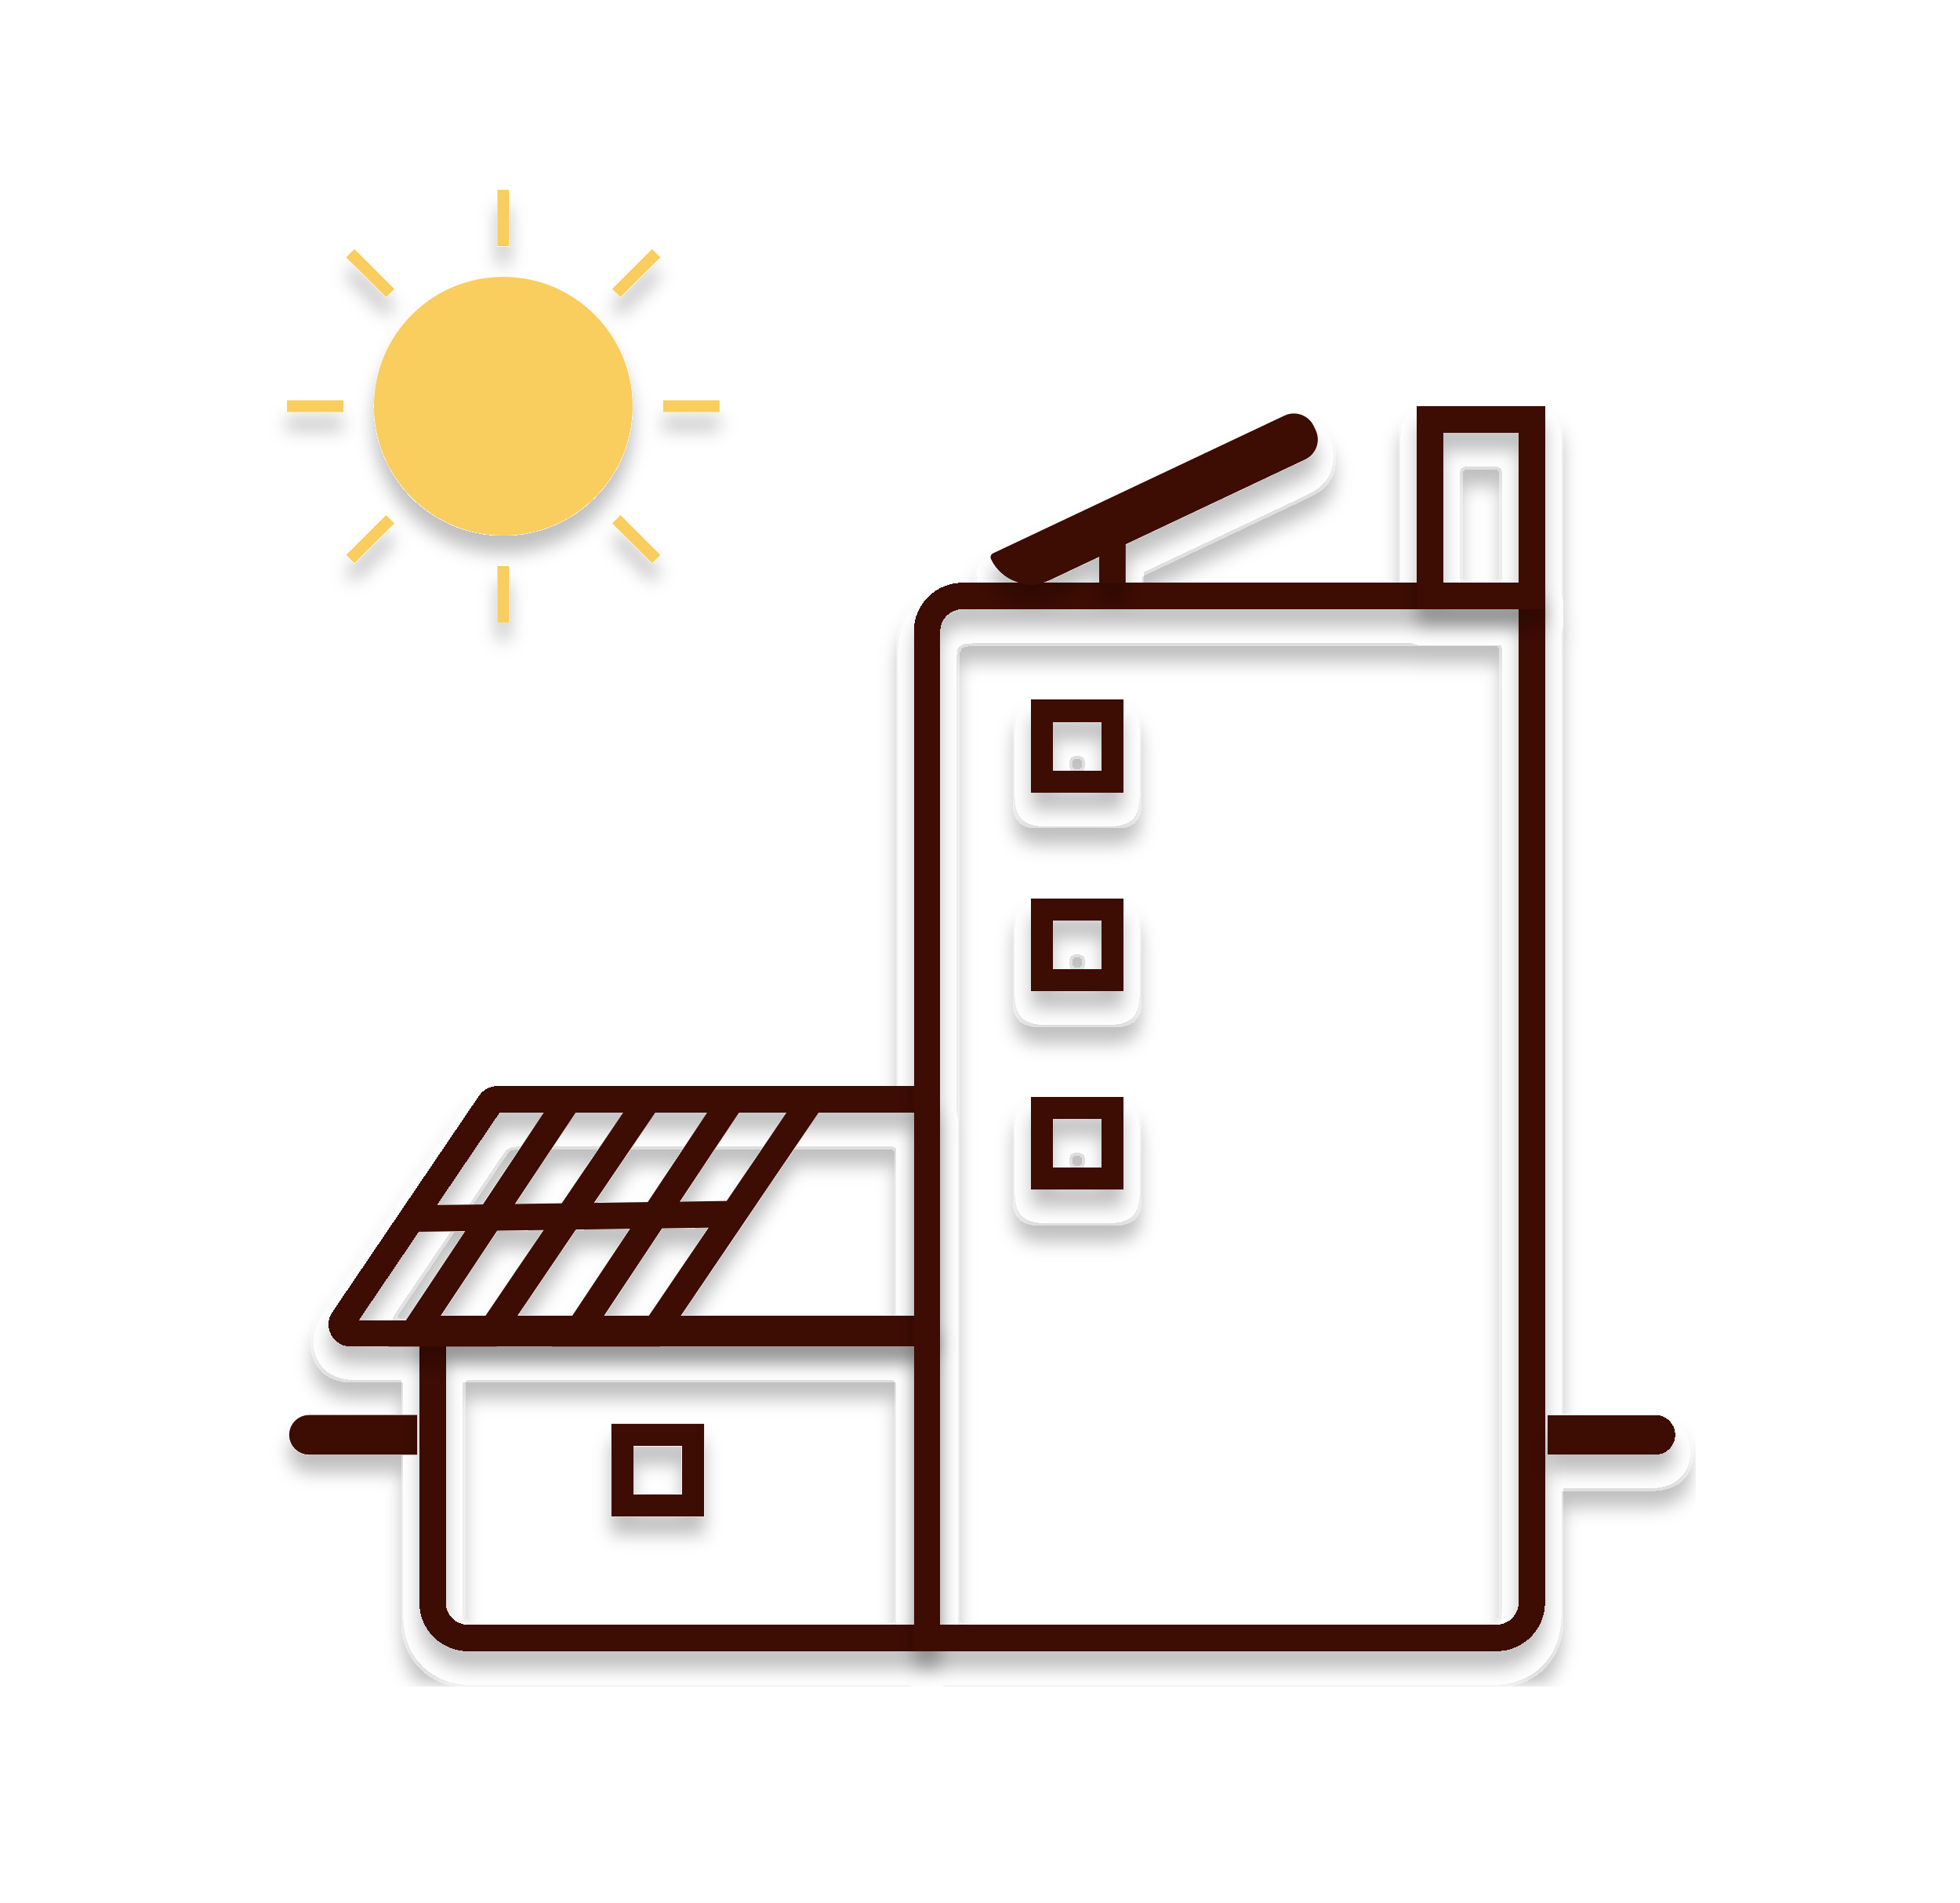
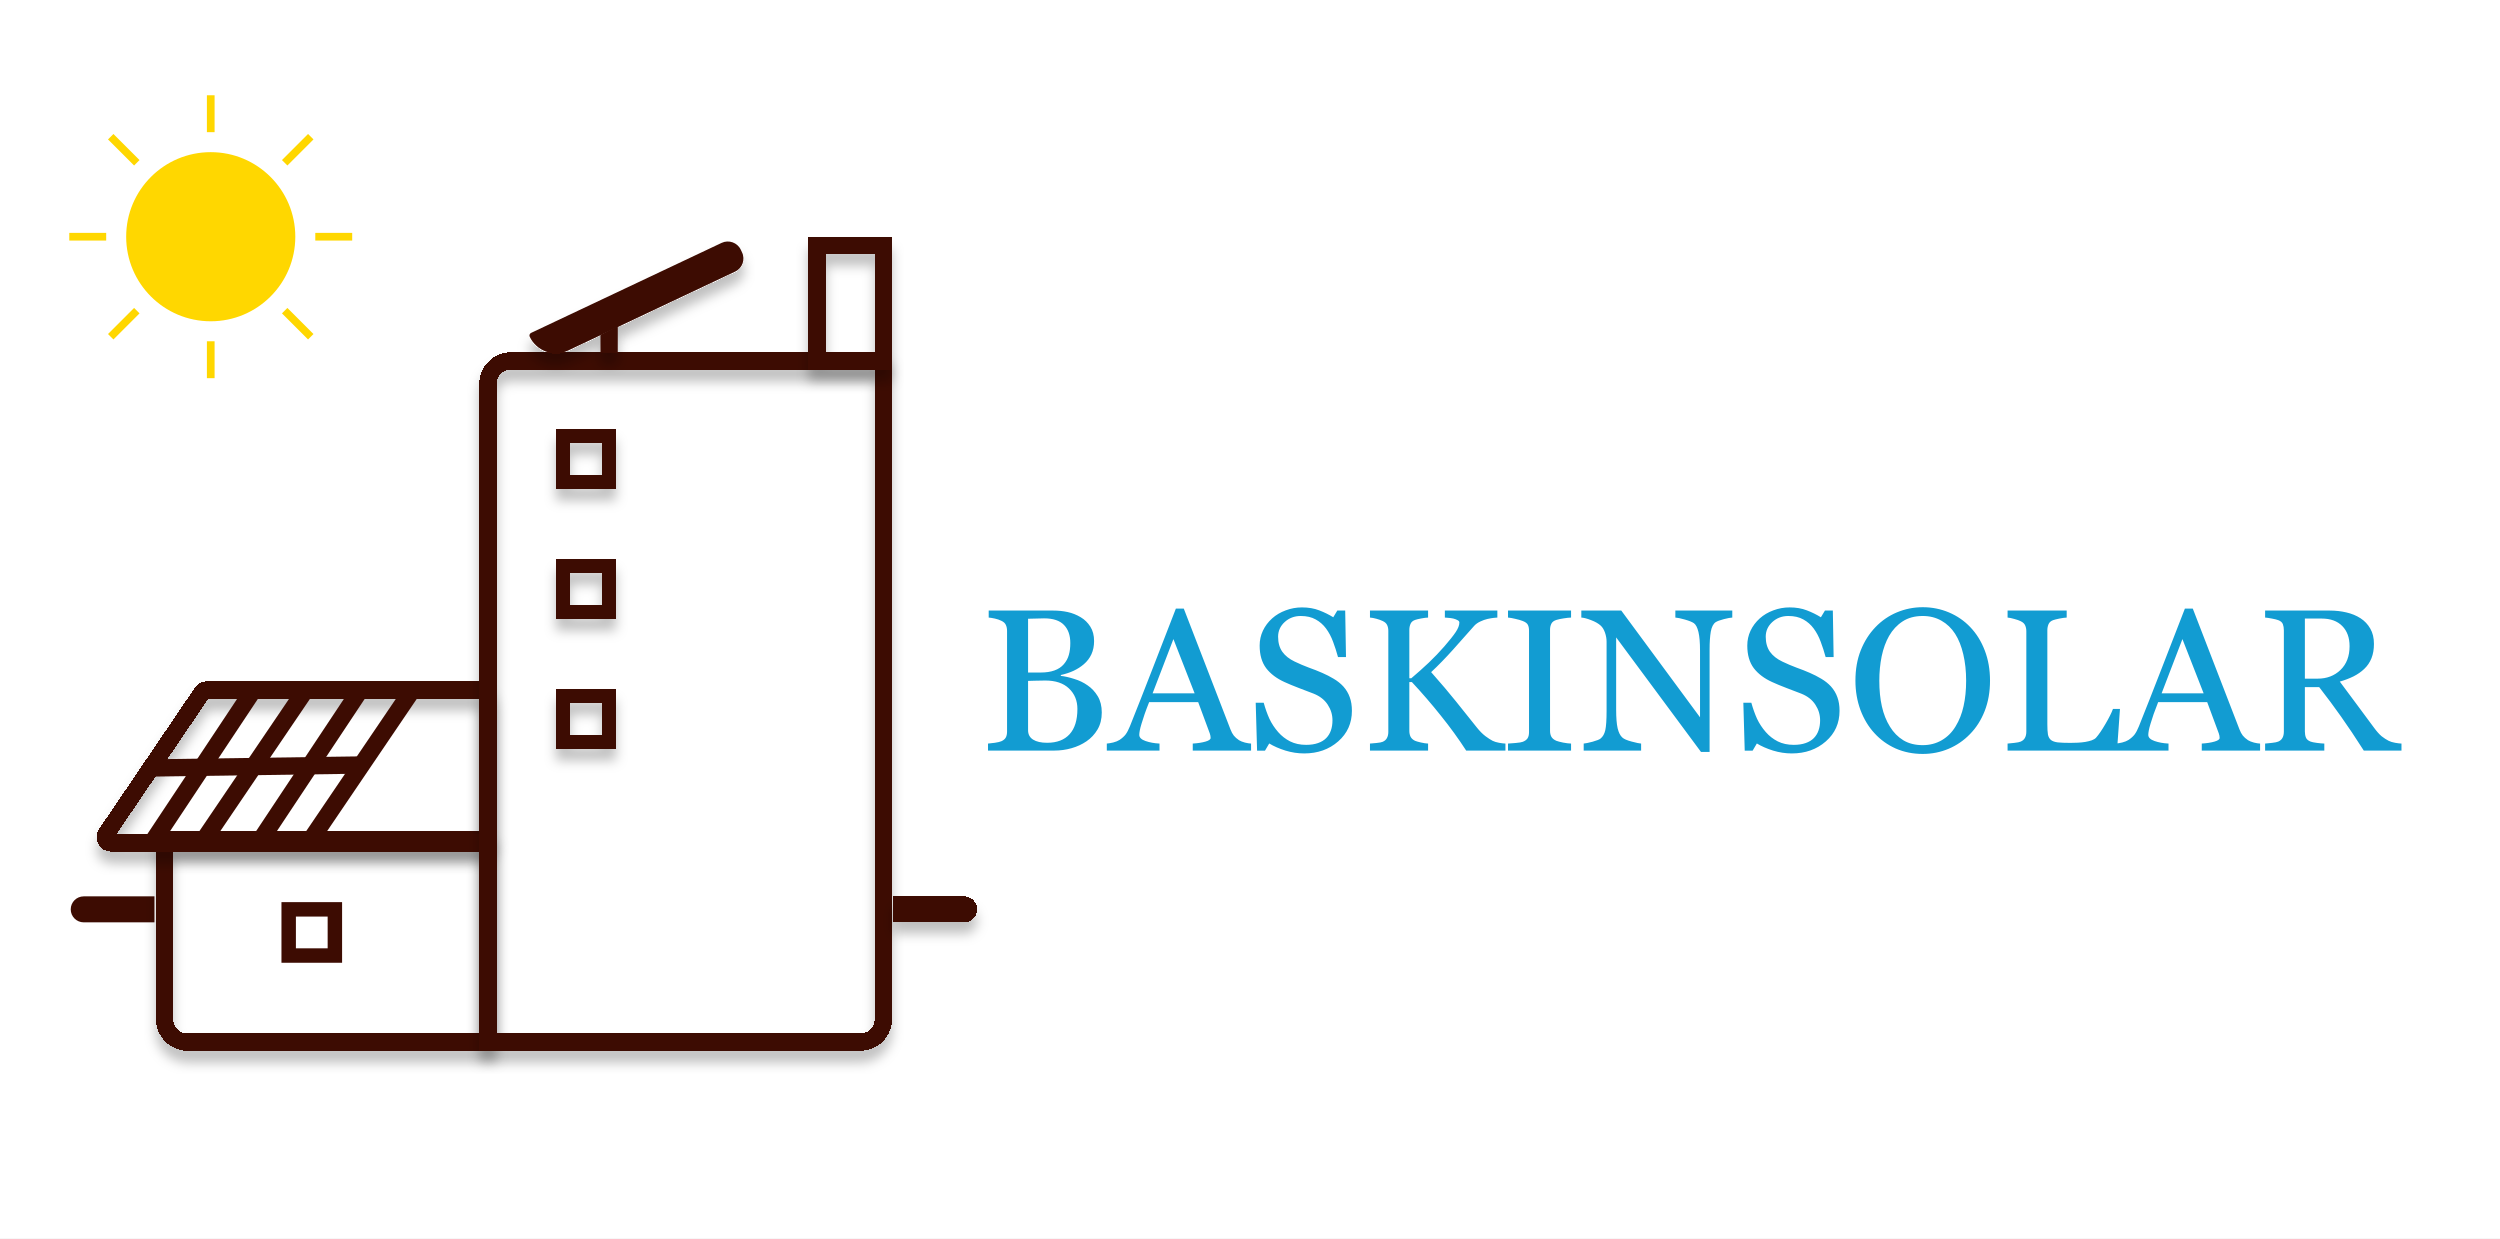
- <svg xmlns="http://www.w3.org/2000/svg" width="444" height="431" viewBox="0 0 444 431" fill="none">
-   <rect width="444" height="431" fill="#F5F5F5" />
-   <rect width="444" height="431" fill="white" />
-   <g filter="url(#filter0_d_0_1)">
-     <path d="M70 323H92V327H70C68.895 327 68 326.105 68 325C68 323.895 68.895 323 70 323Z" stroke="#3D0C02" stroke-width="5" />
-     <g filter="url(#filter1_d_0_1)">
-       <path d="M98 301H210V371H106C101.582 371 98 367.418 98 363V301Z" stroke="#3D0C02" stroke-width="6" shape-rendering="crispEdges" />
-     </g>
-     <g filter="url(#filter2_d_0_1)">
-       <path d="M112.651 249H208C209.105 249 210 249.895 210 251V300C210 301.105 209.105 302 208 302H79.431C77.826 302 76.875 300.206 77.775 298.878L110.996 249.878C111.368 249.329 111.988 249 112.651 249Z" stroke="#3D0C02" stroke-width="6" shape-rendering="crispEdges" />
-     </g>
-     <g filter="url(#filter3_d_0_1)">
-       <path d="M218 135H347V363C347 367.418 343.418 371 339 371H210V143C210 138.582 213.582 135 218 135Z" stroke="#3D0C02" stroke-width="6" shape-rendering="crispEdges" />
-     </g>
-     <g filter="url(#filter4_d_0_1)">
-       <path d="M324 95H347V135H324V95Z" stroke="#3D0C02" stroke-width="6" shape-rendering="crispEdges" />
-     </g>
-     <g filter="url(#filter5_d_0_1)">
-       <mask id="path-6-inside-1_0_1" fill="white">
-         <path d="M224.492 126.646C224.256 126.147 224.47 125.55 224.969 125.315L290.963 94.136C293.459 92.956 296.44 94.024 297.619 96.521L298.046 97.425C299.226 99.922 298.158 102.902 295.661 104.082L237.806 131.416C232.812 133.775 226.851 131.639 224.492 126.646V126.646Z" />
-       </mask>
-       <path d="M224.492 126.646C224.256 126.147 224.47 125.55 224.969 125.315L290.963 94.136C293.459 92.956 296.44 94.024 297.619 96.521L298.046 97.425C299.226 99.922 298.158 102.902 295.661 104.082L237.806 131.416C232.812 133.775 226.851 131.639 224.492 126.646V126.646Z" stroke="#3D0C02" stroke-width="11" shape-rendering="crispEdges" mask="url(#path-6-inside-1_0_1)" />
-     </g>
-     <g filter="url(#filter6_d_0_1)">
-       <mask id="path-7-inside-2_0_1" fill="white">
-         <path d="M249 126L255 123V132H249V126Z" />
-       </mask>
-       <path d="M249 126L246.317 120.633L243 122.292V126H249ZM255 123H261V113.292L252.317 117.633L255 123ZM255 132V138H261V132H255ZM249 132H243V138H249V132ZM251.683 131.367L257.683 128.367L252.317 117.633L246.317 120.633L251.683 131.367ZM249 123V132H261V123H249ZM255 126H249V138H255V126ZM255 132V126H243V132H255Z" fill="#3D0C02" mask="url(#path-7-inside-2_0_1)" />
-     </g>
-     <g filter="url(#filter7_d_0_1)">
-       <path d="M353 323H375C376.105 323 377 323.895 377 325C377 326.105 376.105 327 375 327H353V323Z" stroke="#3D0C02" stroke-width="5" shape-rendering="crispEdges" />
-     </g>
-     <path d="M141 325H157V341H141V325Z" stroke="#3D0C02" stroke-width="5" />
-     <g filter="url(#filter8_d_0_1)">
-       <path d="M236 161H252V177H236V161Z" stroke="#3D0C02" stroke-width="5" shape-rendering="crispEdges" />
-     </g>
-     <g filter="url(#filter9_d_0_1)">
-       <path d="M236 206H252V222H236V206Z" stroke="#3D0C02" stroke-width="5" shape-rendering="crispEdges" />
-     </g>
-     <g filter="url(#filter10_d_0_1)">
-       <path d="M236 251H252V267H236V251Z" stroke="#3D0C02" stroke-width="5" shape-rendering="crispEdges" />
-     </g>
-     <path d="M130.594 302L165.791 249H183.842L147.909 302H130.594Z" stroke="#3D0C02" stroke-width="6" />
-     <path d="M93.594 302L128.791 249H146.842L110.909 302H93.594Z" stroke="#3D0C02" stroke-width="6" />
-     <path d="M95 276L166 275" stroke="#3D0C02" stroke-width="6" />
-     <path d="M112.668 128.217V141H115.332V128.217H112.668Z" fill="#F9CD5E" />
-     <path d="M112.668 55.783V43H115.332V55.783H112.668Z" fill="#F9CD5E" />
-     <path d="M77.783 90.668H65V93.332H77.783V90.668Z" fill="#F9CD5E" />
-     <path d="M150.217 90.668H163V93.332H150.217V90.668Z" fill="#F9CD5E" />
-     <path d="M89.332 65.449L80.293 56.41L78.41 58.293L87.449 67.332L89.332 65.449Z" fill="#F9CD5E" />
-     <path d="M140.551 116.668L149.59 125.707L147.707 127.59L138.668 118.551L140.551 116.668Z" fill="#F9CD5E" />
-     <path d="M140.551 67.332L149.59 58.293L147.707 56.41L138.668 65.449L140.551 67.332Z" fill="#F9CD5E" />
-     <path d="M89.332 118.551L80.293 127.59L78.41 125.707L87.449 116.668L89.332 118.551Z" fill="#F9CD5E" />
-     <path d="M114 121.293C130.178 121.293 143.293 108.178 143.293 92C143.293 75.822 130.178 62.706 114 62.706C97.822 62.706 84.707 75.822 84.707 92C84.707 108.178 97.822 121.293 114 121.293Z" fill="#F9CD5E" />
+ <svg xmlns="http://www.w3.org/2000/svg" width="866" height="429" viewBox="0 0 866 429" fill="none">
+   <rect width="866" height="429" fill="white" />
+   <path d="M29 313H51V317H29C27.895 317 27 316.105 27 315C27 313.895 27.895 313 29 313Z" stroke="#3D0C02" stroke-width="5" />
+   <g filter="url(#filter0_d_19_2)">
+     <path d="M57 291H169V361H65C60.582 361 57 357.418 57 353V291Z" stroke="#3D0C02" stroke-width="6" shape-rendering="crispEdges" />
  </g>
+   <g filter="url(#filter1_d_19_2)">
+     <path d="M71.651 239H167C168.105 239 169 239.895 169 241V290C169 291.105 168.105 292 167 292H38.431C36.826 292 35.875 290.206 36.775 288.878L69.996 239.878C70.368 239.329 70.988 239 71.651 239Z" stroke="#3D0C02" stroke-width="6" shape-rendering="crispEdges" />
+   </g>
+   <g filter="url(#filter2_d_19_2)">
+     <path d="M177 125H306V353C306 357.418 302.418 361 298 361H169V133C169 128.582 172.582 125 177 125Z" stroke="#3D0C02" stroke-width="6" shape-rendering="crispEdges" />
+   </g>
+   <g filter="url(#filter3_d_19_2)">
+     <path d="M283 85H306V125H283V85Z" stroke="#3D0C02" stroke-width="6" shape-rendering="crispEdges" />
+   </g>
+   <g filter="url(#filter4_d_19_2)">
+     <mask id="path-6-inside-1_19_2" fill="white">
+       <path d="M183.492 116.646C183.256 116.147 183.47 115.55 183.969 115.315L249.963 84.136C252.459 82.956 255.44 84.024 256.619 86.521L257.046 87.425C258.226 89.922 257.158 92.902 254.661 94.082L196.806 121.416C191.812 123.775 185.851 121.639 183.492 116.646V116.646Z" />
+     </mask>
+     <path d="M183.492 116.646C183.256 116.147 183.47 115.55 183.969 115.315L249.963 84.136C252.459 82.956 255.44 84.024 256.619 86.521L257.046 87.425C258.226 89.922 257.158 92.902 254.661 94.082L196.806 121.416C191.812 123.775 185.851 121.639 183.492 116.646V116.646Z" stroke="#3D0C02" stroke-width="11" shape-rendering="crispEdges" mask="url(#path-6-inside-1_19_2)" />
+   </g>
+   <g filter="url(#filter5_d_19_2)">
+     <mask id="path-7-inside-2_19_2" fill="white">
+       <path d="M208 116L214 113V122H208V116Z" />
+     </mask>
+     <path d="M208 116L205.317 110.633L202 112.292V116H208ZM214 113H220V103.292L211.317 107.633L214 113ZM214 122V128H220V122H214ZM208 122H202V128H208V122ZM210.683 121.367L216.683 118.367L211.317 107.633L205.317 110.633L210.683 121.367ZM208 113V122H220V113H208ZM214 116H208V128H214V116ZM214 122V116H202V122H214Z" fill="#3D0C02" mask="url(#path-7-inside-2_19_2)" />
+   </g>
+   <g filter="url(#filter6_d_19_2)">
+     <path d="M312 313H334C335.105 313 336 313.895 336 315C336 316.105 335.105 317 334 317H312V313Z" stroke="#3D0C02" stroke-width="5" shape-rendering="crispEdges" />
+   </g>
+   <path d="M100 315H116V331H100V315Z" stroke="#3D0C02" stroke-width="5" />
+   <g filter="url(#filter7_d_19_2)">
+     <path d="M195 151H211V167H195V151Z" stroke="#3D0C02" stroke-width="5" shape-rendering="crispEdges" />
+   </g>
+   <g filter="url(#filter8_d_19_2)">
+     <path d="M195 196H211V212H195V196Z" stroke="#3D0C02" stroke-width="5" shape-rendering="crispEdges" />
+   </g>
+   <g filter="url(#filter9_d_19_2)">
+     <path d="M195 241H211V257H195V241Z" stroke="#3D0C02" stroke-width="5" shape-rendering="crispEdges" />
+   </g>
+   <path d="M89.594 292L124.791 239H142.842L106.909 292H89.594Z" stroke="#3D0C02" stroke-width="6" />
+   <path d="M52.594 292L87.79 239H105.842L69.909 292H52.594Z" stroke="#3D0C02" stroke-width="6" />
+   <path d="M54 266L125 265" stroke="#3D0C02" stroke-width="6" />
+   <path d="M71.668 118.217V131H74.332V118.217H71.668Z" fill="#FFD700" />
+   <path d="M71.668 45.783V33H74.332V45.783H71.668Z" fill="#FFD700" />
+   <path d="M36.783 80.668H24V83.332H36.783V80.668Z" fill="#FFD700" />
+   <path d="M109.217 80.668H122V83.332H109.217V80.668Z" fill="#FFD700" />
+   <path d="M48.332 55.449L39.293 46.41L37.41 48.293L46.449 57.332L48.332 55.449Z" fill="#FFD700" />
+   <path d="M99.551 106.668L108.59 115.707L106.707 117.59L97.668 108.551L99.551 106.668Z" fill="#FFD700" />
+   <path d="M99.551 57.332L108.59 48.293L106.707 46.41L97.668 55.449L99.551 57.332Z" fill="#FFD700" />
+   <path d="M48.332 108.551L39.293 117.59L37.41 115.707L46.449 106.668L48.332 108.551Z" fill="#FFD700" />
+   <path d="M73 111.293C89.178 111.293 102.293 98.178 102.293 82C102.293 65.822 89.178 52.706 73 52.706C56.822 52.706 43.706 65.822 43.706 82C43.706 98.178 56.822 111.293 73 111.293Z" fill="#FFD700" />
+   <path d="M376.734 237.407C378.147 238.364 379.321 239.618 380.255 241.167C381.189 242.716 381.656 244.596 381.656 246.807C381.656 249.062 381.166 251.022 380.187 252.686C379.207 254.349 377.931 255.716 376.358 256.787C374.832 257.835 373.1 258.633 371.163 259.18C369.249 259.727 367.267 260 365.216 260H342.247V257.573C342.794 257.528 343.591 257.437 344.64 257.3C345.688 257.14 346.44 256.958 346.896 256.753C347.602 256.434 348.103 256.012 348.399 255.488C348.696 254.941 348.844 254.246 348.844 253.403V218.54C348.844 217.765 348.707 217.082 348.434 216.489C348.183 215.897 347.67 215.418 346.896 215.054C346.212 214.712 345.449 214.45 344.605 214.268C343.762 214.085 343.056 213.971 342.486 213.926V211.499H364.874C366.606 211.499 368.258 211.67 369.83 212.012C371.425 212.354 372.94 212.957 374.376 213.823C375.72 214.621 376.826 215.703 377.691 217.07C378.557 218.438 378.99 220.101 378.99 222.061C378.99 223.77 378.683 225.296 378.067 226.641C377.452 227.962 376.586 229.102 375.47 230.059C374.422 230.97 373.214 231.745 371.847 232.383C370.502 232.998 369.044 233.477 367.472 233.818V234.126C368.862 234.285 370.411 234.639 372.12 235.186C373.852 235.71 375.39 236.45 376.734 237.407ZM368.497 230.093C369.34 229.113 369.921 228.042 370.24 226.88C370.582 225.718 370.753 224.339 370.753 222.744C370.753 220.078 370.024 217.993 368.565 216.489C367.107 214.963 364.806 214.199 361.661 214.199C360.932 214.199 360.009 214.222 358.893 214.268C357.799 214.29 356.876 214.313 356.124 214.336V232.964H360.465C362.333 232.964 363.928 232.725 365.25 232.246C366.594 231.768 367.677 231.05 368.497 230.093ZM373.214 245.576C373.214 242.705 372.245 240.347 370.309 238.501C368.395 236.655 365.649 235.732 362.071 235.732C360.613 235.732 359.382 235.755 358.38 235.801C357.377 235.824 356.625 235.846 356.124 235.869V252.959C356.124 254.395 356.705 255.477 357.867 256.206C359.029 256.935 360.647 257.3 362.721 257.3C366.116 257.3 368.714 256.309 370.514 254.326C372.314 252.344 373.214 249.427 373.214 245.576ZM433.37 260H413.17V257.573C414.947 257.459 416.417 257.231 417.579 256.89C418.764 256.548 419.356 256.126 419.356 255.625C419.356 255.42 419.334 255.169 419.288 254.873C419.243 254.577 419.174 254.315 419.083 254.087L415.05 243.218H398.062C397.424 244.813 396.9 246.203 396.49 247.388C396.103 248.573 395.75 249.666 395.431 250.669C395.134 251.649 394.929 252.446 394.815 253.062C394.701 253.677 394.645 254.178 394.645 254.565C394.645 255.477 395.362 256.183 396.798 256.685C398.233 257.186 399.851 257.482 401.651 257.573V260H383.399V257.573C383.992 257.528 384.732 257.402 385.621 257.197C386.51 256.969 387.239 256.673 387.809 256.309C388.72 255.693 389.426 255.055 389.928 254.395C390.429 253.711 390.919 252.777 391.397 251.592C393.836 245.508 396.524 238.672 399.464 231.084C402.403 223.496 405.024 216.74 407.325 210.815H410.06L426.227 252.651C426.568 253.54 426.956 254.258 427.389 254.805C427.822 255.352 428.425 255.887 429.2 256.411C429.724 256.73 430.408 257.004 431.251 257.231C432.094 257.437 432.8 257.55 433.37 257.573V260ZM413.819 240.176L406.471 221.377L399.259 240.176H413.819ZM465.294 237.749C466.319 238.888 467.071 240.142 467.55 241.509C468.051 242.853 468.302 244.425 468.302 246.226C468.302 250.509 466.718 254.041 463.551 256.821C460.383 259.601 456.453 260.991 451.759 260.991C449.594 260.991 447.429 260.661 445.265 260C443.1 259.316 441.231 258.496 439.659 257.539L438.189 260.034H435.455L434.977 243.423H437.745C438.315 245.474 438.976 247.331 439.728 248.994C440.502 250.635 441.516 252.173 442.77 253.608C443.954 254.953 445.333 256.024 446.905 256.821C448.5 257.619 450.346 258.018 452.442 258.018C454.015 258.018 455.382 257.812 456.544 257.402C457.729 256.992 458.686 256.411 459.415 255.659C460.144 254.907 460.68 254.03 461.021 253.027C461.386 252.002 461.568 250.828 461.568 249.507C461.568 247.57 461.021 245.77 459.928 244.106C458.834 242.42 457.205 241.144 455.04 240.278C453.559 239.686 451.861 239.036 449.947 238.33C448.033 237.601 446.381 236.917 444.991 236.279C442.257 235.049 440.126 233.442 438.6 231.46C437.096 229.455 436.344 226.846 436.344 223.633C436.344 221.787 436.72 220.067 437.472 218.472C438.224 216.877 439.295 215.452 440.685 214.199C442.006 213.014 443.567 212.091 445.367 211.431C447.167 210.747 449.047 210.405 451.007 210.405C453.24 210.405 455.234 210.747 456.988 211.431C458.766 212.114 460.383 212.912 461.842 213.823L463.243 211.499H465.978L466.251 227.598H463.482C462.981 225.752 462.411 223.986 461.773 222.3C461.158 220.614 460.349 219.087 459.347 217.72C458.367 216.398 457.171 215.35 455.758 214.575C454.345 213.778 452.613 213.379 450.562 213.379C448.398 213.379 446.552 214.074 445.025 215.464C443.499 216.854 442.735 218.551 442.735 220.557C442.735 222.653 443.225 224.396 444.205 225.786C445.185 227.153 446.609 228.281 448.478 229.17C450.141 229.967 451.77 230.662 453.365 231.255C454.983 231.825 456.544 232.44 458.048 233.101C459.415 233.693 460.725 234.365 461.979 235.117C463.255 235.869 464.36 236.746 465.294 237.749ZM521.485 260H507.882C505.261 255.944 502.345 251.922 499.132 247.935C495.942 243.924 492.592 240.039 489.083 236.279H488.194V253.164C488.194 253.916 488.331 254.588 488.604 255.181C488.901 255.773 489.425 256.252 490.177 256.616C490.541 256.776 491.214 256.969 492.193 257.197C493.196 257.425 494.028 257.55 494.688 257.573V260H474.557V257.573C475.081 257.528 475.844 257.459 476.847 257.368C477.849 257.277 478.556 257.14 478.966 256.958C479.649 256.662 480.139 256.229 480.436 255.659C480.755 255.067 480.914 254.36 480.914 253.54V218.54C480.914 217.765 480.777 217.093 480.504 216.523C480.253 215.954 479.741 215.487 478.966 215.122C478.351 214.826 477.621 214.564 476.778 214.336C475.935 214.108 475.195 213.971 474.557 213.926V211.499H494.688V213.926C494.05 213.949 493.253 214.051 492.296 214.233C491.339 214.416 490.632 214.587 490.177 214.746C489.402 215.02 488.878 215.475 488.604 216.113C488.331 216.751 488.194 217.446 488.194 218.198V234.946H488.878C490.929 233.215 492.945 231.414 494.928 229.546C496.91 227.655 498.71 225.775 500.328 223.906C502.128 221.833 503.438 220.181 504.259 218.95C505.102 217.697 505.523 216.592 505.523 215.635C505.523 215.293 505.307 215.02 504.874 214.814C504.464 214.587 503.985 214.404 503.438 214.268C502.8 214.131 502.231 214.051 501.729 214.028C501.228 213.983 500.818 213.949 500.499 213.926V211.499H518.683V213.926C518.614 213.926 518.466 213.937 518.238 213.96C518.01 213.983 517.748 214.006 517.452 214.028C517.133 214.051 516.814 214.097 516.495 214.165C516.176 214.233 515.766 214.313 515.265 214.404C514.467 214.587 513.635 214.883 512.77 215.293C511.926 215.68 511.231 216.17 510.685 216.763C508.338 219.429 505.888 222.186 503.336 225.034C500.784 227.882 498.255 230.48 495.748 232.827C499.212 236.746 502.071 240.119 504.327 242.944C506.606 245.77 509.021 248.789 511.573 252.002C512.553 253.232 513.533 254.224 514.513 254.976C515.493 255.705 516.336 256.252 517.042 256.616C517.634 256.912 518.375 257.14 519.264 257.3C520.152 257.459 520.893 257.55 521.485 257.573V260ZM544.215 260H522.374V257.573C522.989 257.528 523.878 257.459 525.04 257.368C526.202 257.277 527.022 257.14 527.501 256.958C528.253 256.662 528.8 256.263 529.142 255.762C529.483 255.238 529.654 254.52 529.654 253.608V218.472C529.654 217.674 529.529 217.013 529.278 216.489C529.028 215.942 528.435 215.487 527.501 215.122C526.817 214.849 525.951 214.598 524.903 214.37C523.878 214.119 523.035 213.971 522.374 213.926V211.499H544.215V213.926C543.508 213.949 542.665 214.04 541.686 214.199C540.706 214.336 539.851 214.518 539.122 214.746C538.256 215.02 537.675 215.464 537.379 216.079C537.083 216.694 536.935 217.378 536.935 218.13V253.232C536.935 253.984 537.094 254.657 537.413 255.249C537.755 255.819 538.325 256.274 539.122 256.616C539.601 256.799 540.375 257.004 541.446 257.231C542.54 257.437 543.463 257.55 544.215 257.573V260ZM600.064 213.926C599.426 213.949 598.447 214.131 597.125 214.473C595.803 214.814 594.858 215.168 594.288 215.532C593.468 216.102 592.91 217.196 592.613 218.813C592.34 220.431 592.203 222.482 592.203 224.966V260.479H589.229L559.835 220.796V245.815C559.835 248.618 560.006 250.771 560.348 252.275C560.712 253.779 561.259 254.85 561.988 255.488C562.512 255.99 563.595 256.457 565.235 256.89C566.876 257.323 567.958 257.55 568.482 257.573V260H548.59V257.573C549.205 257.528 550.242 257.311 551.7 256.924C553.159 256.514 554.07 256.149 554.435 255.83C555.232 255.192 555.779 254.224 556.075 252.925C556.371 251.603 556.52 249.359 556.52 246.191V222.3C556.52 221.252 556.337 220.203 555.973 219.155C555.608 218.107 555.118 217.298 554.503 216.729C553.683 215.977 552.566 215.339 551.153 214.814C549.763 214.268 548.635 213.971 547.77 213.926V211.499H561.612L588.888 248.481V225.41C588.888 222.585 588.705 220.42 588.341 218.916C587.976 217.389 587.452 216.375 586.769 215.874C586.131 215.441 585.082 215.02 583.624 214.609C582.188 214.199 581.095 213.971 580.343 213.926V211.499H600.064V213.926ZM634.21 237.749C635.235 238.888 635.987 240.142 636.466 241.509C636.967 242.853 637.218 244.425 637.218 246.226C637.218 250.509 635.634 254.041 632.467 256.821C629.299 259.601 625.369 260.991 620.675 260.991C618.51 260.991 616.345 260.661 614.181 260C612.016 259.316 610.147 258.496 608.575 257.539L607.105 260.034H604.371L603.893 243.423H606.661C607.231 245.474 607.892 247.331 608.644 248.994C609.418 250.635 610.432 252.173 611.686 253.608C612.87 254.953 614.249 256.024 615.821 256.821C617.416 257.619 619.262 258.018 621.358 258.018C622.931 258.018 624.298 257.812 625.46 257.402C626.645 256.992 627.602 256.411 628.331 255.659C629.06 254.907 629.596 254.03 629.938 253.027C630.302 252.002 630.484 250.828 630.484 249.507C630.484 247.57 629.938 245.77 628.844 244.106C627.75 242.42 626.121 241.144 623.956 240.278C622.475 239.686 620.777 239.036 618.863 238.33C616.949 237.601 615.297 236.917 613.907 236.279C611.173 235.049 609.042 233.442 607.516 231.46C606.012 229.455 605.26 226.846 605.26 223.633C605.26 221.787 605.636 220.067 606.388 218.472C607.14 216.877 608.211 215.452 609.601 214.199C610.922 213.014 612.483 212.091 614.283 211.431C616.083 210.747 617.963 210.405 619.923 210.405C622.156 210.405 624.15 210.747 625.904 211.431C627.682 212.114 629.299 212.912 630.758 213.823L632.159 211.499H634.894L635.167 227.598H632.398C631.897 225.752 631.327 223.986 630.689 222.3C630.074 220.614 629.265 219.087 628.263 217.72C627.283 216.398 626.087 215.35 624.674 214.575C623.261 213.778 621.529 213.379 619.479 213.379C617.314 213.379 615.468 214.074 613.941 215.464C612.415 216.854 611.651 218.551 611.651 220.557C611.651 222.653 612.141 224.396 613.121 225.786C614.101 227.153 615.525 228.281 617.394 229.17C619.057 229.967 620.686 230.662 622.281 231.255C623.899 231.825 625.46 232.44 626.964 233.101C628.331 233.693 629.641 234.365 630.895 235.117C632.171 235.869 633.276 236.746 634.21 237.749ZM682.506 217.241C684.648 219.474 686.323 222.174 687.53 225.342C688.738 228.486 689.342 231.973 689.342 235.801C689.342 239.652 688.727 243.149 687.496 246.294C686.266 249.438 684.557 252.116 682.369 254.326C680.25 256.514 677.789 258.2 674.986 259.385C672.184 260.57 669.199 261.162 666.031 261.162C662.659 261.162 659.537 260.535 656.666 259.282C653.818 258.006 651.368 256.24 649.317 253.984C647.267 251.774 645.649 249.097 644.464 245.952C643.302 242.785 642.721 239.401 642.721 235.801C642.721 231.859 643.336 228.35 644.566 225.273C645.797 222.174 647.494 219.497 649.659 217.241C651.801 215.008 654.285 213.299 657.11 212.114C659.959 210.929 662.932 210.337 666.031 210.337C669.244 210.337 672.275 210.941 675.123 212.148C677.971 213.356 680.432 215.054 682.506 217.241ZM677.413 251.626C678.689 249.552 679.612 247.205 680.182 244.585C680.774 241.965 681.07 239.036 681.07 235.801C681.07 232.474 680.74 229.421 680.079 226.641C679.441 223.861 678.495 221.491 677.242 219.531C675.989 217.594 674.417 216.09 672.525 215.02C670.634 213.926 668.469 213.379 666.031 213.379C663.297 213.379 660.973 214.006 659.059 215.259C657.145 216.512 655.584 218.187 654.376 220.283C653.237 222.288 652.382 224.635 651.812 227.324C651.266 230.013 650.992 232.839 650.992 235.801C650.992 239.082 651.288 242.044 651.881 244.688C652.473 247.331 653.408 249.678 654.684 251.729C655.914 253.734 657.464 255.306 659.332 256.445C661.201 257.562 663.434 258.12 666.031 258.12C668.469 258.12 670.668 257.55 672.628 256.411C674.588 255.272 676.183 253.677 677.413 251.626ZM734.356 245.576L733.331 260H695.426V257.573C695.973 257.528 696.759 257.448 697.784 257.334C698.832 257.22 699.562 257.072 699.972 256.89C700.655 256.593 701.145 256.16 701.441 255.591C701.76 255.021 701.92 254.292 701.92 253.403V218.677C701.92 217.902 701.783 217.218 701.51 216.626C701.259 216.034 700.746 215.555 699.972 215.19C699.448 214.917 698.707 214.655 697.75 214.404C696.816 214.131 696.041 213.971 695.426 213.926V211.499H715.899V213.926C715.261 213.949 714.43 214.062 713.404 214.268C712.402 214.473 711.673 214.655 711.217 214.814C710.442 215.088 709.907 215.555 709.61 216.216C709.337 216.877 709.2 217.583 709.2 218.335V250.908C709.2 252.412 709.269 253.586 709.405 254.429C709.565 255.249 709.918 255.887 710.465 256.343C710.989 256.753 711.764 257.026 712.789 257.163C713.837 257.277 715.296 257.334 717.164 257.334C718.007 257.334 718.884 257.311 719.796 257.266C720.707 257.22 721.573 257.129 722.394 256.992C723.191 256.855 723.92 256.673 724.581 256.445C725.265 256.195 725.766 255.887 726.085 255.522C727.019 254.474 728.102 252.891 729.332 250.771C730.585 248.63 731.451 246.898 731.93 245.576H734.356ZM782.892 260H762.691V257.573C764.469 257.459 765.938 257.231 767.101 256.89C768.285 256.548 768.878 256.126 768.878 255.625C768.878 255.42 768.855 255.169 768.81 254.873C768.764 254.577 768.696 254.315 768.604 254.087L764.571 243.218H747.584C746.946 244.813 746.422 246.203 746.012 247.388C745.624 248.573 745.271 249.666 744.952 250.669C744.656 251.649 744.451 252.446 744.337 253.062C744.223 253.677 744.166 254.178 744.166 254.565C744.166 255.477 744.884 256.183 746.319 256.685C747.755 257.186 749.373 257.482 751.173 257.573V260H732.921V257.573C733.513 257.528 734.254 257.402 735.143 257.197C736.031 256.969 736.76 256.673 737.33 256.309C738.242 255.693 738.948 255.055 739.449 254.395C739.951 253.711 740.44 252.777 740.919 251.592C743.357 245.508 746.046 238.672 748.985 231.084C751.925 223.496 754.545 216.74 756.847 210.815H759.581L775.748 252.651C776.09 253.54 776.477 254.258 776.91 254.805C777.343 255.352 777.947 255.887 778.722 256.411C779.246 256.73 779.929 257.004 780.772 257.231C781.616 257.437 782.322 257.55 782.892 257.573V260ZM763.341 240.176L755.992 221.377L748.78 240.176H763.341ZM831.871 260H818.814C815.921 255.465 813.3 251.546 810.953 248.242C808.629 244.938 806.1 241.532 803.365 238.022H798.409V253.403C798.409 254.201 798.535 254.907 798.785 255.522C799.036 256.115 799.571 256.571 800.392 256.89C800.802 257.049 801.52 257.197 802.545 257.334C803.57 257.471 804.436 257.55 805.143 257.573V260H784.635V257.573C785.182 257.528 785.968 257.448 786.993 257.334C788.041 257.22 788.771 257.072 789.181 256.89C789.864 256.593 790.354 256.16 790.65 255.591C790.969 255.021 791.129 254.292 791.129 253.403V218.335C791.129 217.537 791.015 216.831 790.787 216.216C790.559 215.601 790.024 215.133 789.181 214.814C788.611 214.609 787.87 214.427 786.959 214.268C786.048 214.085 785.273 213.971 784.635 213.926V211.499H807.022C809.073 211.499 810.999 211.715 812.799 212.148C814.599 212.559 816.228 213.231 817.687 214.165C819.099 215.076 820.227 216.273 821.07 217.754C821.913 219.212 822.335 220.978 822.335 223.052C822.335 224.92 822.05 226.572 821.48 228.008C820.911 229.443 820.068 230.685 818.951 231.733C817.926 232.713 816.695 233.568 815.26 234.297C813.824 235.003 812.241 235.607 810.509 236.108C812.901 239.276 814.884 241.942 816.456 244.106C818.051 246.271 819.999 248.903 822.301 252.002C823.303 253.369 824.203 254.383 825.001 255.044C825.821 255.682 826.63 256.206 827.428 256.616C828.02 256.912 828.761 257.14 829.649 257.3C830.538 257.459 831.279 257.55 831.871 257.573V260ZM813.893 223.838C813.893 220.898 813.049 218.574 811.363 216.865C809.677 215.133 807.296 214.268 804.22 214.268H798.409V235.083H802.887C806.031 235.083 808.652 234.08 810.748 232.075C812.844 230.047 813.893 227.301 813.893 223.838Z" fill="#129CD2" />
  <defs>
-     <filter id="filter0_d_0_1" x="61" y="43" width="323" height="339" filterUnits="userSpaceOnUse" color-interpolation-filters="sRGB">
+     <filter id="filter0_d_19_2" x="50" y="288" width="126" height="84" filterUnits="userSpaceOnUse" color-interpolation-filters="sRGB">
      <feFlood flood-opacity="0" result="BackgroundImageFix" />
      <feColorMatrix in="SourceAlpha" type="matrix" values="0 0 0 0 0 0 0 0 0 0 0 0 0 0 0 0 0 0 127 0" result="hardAlpha" />
      <feOffset dy="4" />
      <feGaussianBlur stdDeviation="2" />
      <feComposite in2="hardAlpha" operator="out" />
      <feColorMatrix type="matrix" values="0 0 0 0 0 0 0 0 0 0 0 0 0 0 0 0 0 0 0.25 0" />
-       <feBlend mode="normal" in2="BackgroundImageFix" result="effect1_dropShadow_0_1" />
-       <feBlend mode="normal" in="SourceGraphic" in2="effect1_dropShadow_0_1" result="shape" />
+       <feBlend mode="normal" in2="BackgroundImageFix" result="effect1_dropShadow_19_2" />
+       <feBlend mode="normal" in="SourceGraphic" in2="effect1_dropShadow_19_2" result="shape" />
    </filter>
-     <filter id="filter1_d_0_1" x="91" y="298" width="126" height="84" filterUnits="userSpaceOnUse" color-interpolation-filters="sRGB">
+     <filter id="filter1_d_19_2" x="29.422" y="236" width="146.578" height="67" filterUnits="userSpaceOnUse" color-interpolation-filters="sRGB">
      <feFlood flood-opacity="0" result="BackgroundImageFix" />
      <feColorMatrix in="SourceAlpha" type="matrix" values="0 0 0 0 0 0 0 0 0 0 0 0 0 0 0 0 0 0 127 0" result="hardAlpha" />
      <feOffset dy="4" />
      <feGaussianBlur stdDeviation="2" />
      <feComposite in2="hardAlpha" operator="out" />
      <feColorMatrix type="matrix" values="0 0 0 0 0 0 0 0 0 0 0 0 0 0 0 0 0 0 0.25 0" />
-       <feBlend mode="normal" in2="BackgroundImageFix" result="effect1_dropShadow_0_1" />
-       <feBlend mode="normal" in="SourceGraphic" in2="effect1_dropShadow_0_1" result="shape" />
+       <feBlend mode="normal" in2="BackgroundImageFix" result="effect1_dropShadow_19_2" />
+       <feBlend mode="normal" in="SourceGraphic" in2="effect1_dropShadow_19_2" result="shape" />
    </filter>
-     <filter id="filter2_d_0_1" x="70.422" y="246" width="146.578" height="67" filterUnits="userSpaceOnUse" color-interpolation-filters="sRGB">
+     <filter id="filter2_d_19_2" x="162" y="122" width="151" height="250" filterUnits="userSpaceOnUse" color-interpolation-filters="sRGB">
      <feFlood flood-opacity="0" result="BackgroundImageFix" />
      <feColorMatrix in="SourceAlpha" type="matrix" values="0 0 0 0 0 0 0 0 0 0 0 0 0 0 0 0 0 0 127 0" result="hardAlpha" />
      <feOffset dy="4" />
      <feGaussianBlur stdDeviation="2" />
      <feComposite in2="hardAlpha" operator="out" />
      <feColorMatrix type="matrix" values="0 0 0 0 0 0 0 0 0 0 0 0 0 0 0 0 0 0 0.25 0" />
-       <feBlend mode="normal" in2="BackgroundImageFix" result="effect1_dropShadow_0_1" />
-       <feBlend mode="normal" in="SourceGraphic" in2="effect1_dropShadow_0_1" result="shape" />
+       <feBlend mode="normal" in2="BackgroundImageFix" result="effect1_dropShadow_19_2" />
+       <feBlend mode="normal" in="SourceGraphic" in2="effect1_dropShadow_19_2" result="shape" />
    </filter>
-     <filter id="filter3_d_0_1" x="203" y="132" width="151" height="250" filterUnits="userSpaceOnUse" color-interpolation-filters="sRGB">
+     <filter id="filter3_d_19_2" x="276" y="82" width="37" height="54" filterUnits="userSpaceOnUse" color-interpolation-filters="sRGB">
      <feFlood flood-opacity="0" result="BackgroundImageFix" />
      <feColorMatrix in="SourceAlpha" type="matrix" values="0 0 0 0 0 0 0 0 0 0 0 0 0 0 0 0 0 0 127 0" result="hardAlpha" />
      <feOffset dy="4" />
      <feGaussianBlur stdDeviation="2" />
      <feComposite in2="hardAlpha" operator="out" />
      <feColorMatrix type="matrix" values="0 0 0 0 0 0 0 0 0 0 0 0 0 0 0 0 0 0 0.25 0" />
-       <feBlend mode="normal" in2="BackgroundImageFix" result="effect1_dropShadow_0_1" />
-       <feBlend mode="normal" in="SourceGraphic" in2="effect1_dropShadow_0_1" result="shape" />
+       <feBlend mode="normal" in2="BackgroundImageFix" result="effect1_dropShadow_19_2" />
+       <feBlend mode="normal" in="SourceGraphic" in2="effect1_dropShadow_19_2" result="shape" />
    </filter>
-     <filter id="filter4_d_0_1" x="317" y="92" width="37" height="54" filterUnits="userSpaceOnUse" color-interpolation-filters="sRGB">
+     <filter id="filter4_d_19_2" x="179.396" y="83.656" width="82.131" height="46.721" filterUnits="userSpaceOnUse" color-interpolation-filters="sRGB">
      <feFlood flood-opacity="0" result="BackgroundImageFix" />
      <feColorMatrix in="SourceAlpha" type="matrix" values="0 0 0 0 0 0 0 0 0 0 0 0 0 0 0 0 0 0 127 0" result="hardAlpha" />
      <feOffset dy="4" />
      <feGaussianBlur stdDeviation="2" />
      <feComposite in2="hardAlpha" operator="out" />
      <feColorMatrix type="matrix" values="0 0 0 0 0 0 0 0 0 0 0 0 0 0 0 0 0 0 0.25 0" />
-       <feBlend mode="normal" in2="BackgroundImageFix" result="effect1_dropShadow_0_1" />
-       <feBlend mode="normal" in="SourceGraphic" in2="effect1_dropShadow_0_1" result="shape" />
+       <feBlend mode="normal" in2="BackgroundImageFix" result="effect1_dropShadow_19_2" />
+       <feBlend mode="normal" in="SourceGraphic" in2="effect1_dropShadow_19_2" result="shape" />
    </filter>
-     <filter id="filter5_d_0_1" x="220.396" y="93.656" width="82.131" height="46.721" filterUnits="userSpaceOnUse" color-interpolation-filters="sRGB">
+     <filter id="filter5_d_19_2" x="204" y="113" width="14" height="17" filterUnits="userSpaceOnUse" color-interpolation-filters="sRGB">
      <feFlood flood-opacity="0" result="BackgroundImageFix" />
      <feColorMatrix in="SourceAlpha" type="matrix" values="0 0 0 0 0 0 0 0 0 0 0 0 0 0 0 0 0 0 127 0" result="hardAlpha" />
      <feOffset dy="4" />
      <feGaussianBlur stdDeviation="2" />
      <feComposite in2="hardAlpha" operator="out" />
      <feColorMatrix type="matrix" values="0 0 0 0 0 0 0 0 0 0 0 0 0 0 0 0 0 0 0.25 0" />
-       <feBlend mode="normal" in2="BackgroundImageFix" result="effect1_dropShadow_0_1" />
-       <feBlend mode="normal" in="SourceGraphic" in2="effect1_dropShadow_0_1" result="shape" />
+       <feBlend mode="normal" in2="BackgroundImageFix" result="effect1_dropShadow_19_2" />
+       <feBlend mode="normal" in="SourceGraphic" in2="effect1_dropShadow_19_2" result="shape" />
    </filter>
-     <filter id="filter6_d_0_1" x="245" y="123" width="14" height="17" filterUnits="userSpaceOnUse" color-interpolation-filters="sRGB">
+     <filter id="filter6_d_19_2" x="305" y="310" width="38" height="18" filterUnits="userSpaceOnUse" color-interpolation-filters="sRGB">
      <feFlood flood-opacity="0" result="BackgroundImageFix" />
      <feColorMatrix in="SourceAlpha" type="matrix" values="0 0 0 0 0 0 0 0 0 0 0 0 0 0 0 0 0 0 127 0" result="hardAlpha" />
      <feOffset dy="4" />
      <feGaussianBlur stdDeviation="2" />
      <feComposite in2="hardAlpha" operator="out" />
      <feColorMatrix type="matrix" values="0 0 0 0 0 0 0 0 0 0 0 0 0 0 0 0 0 0 0.25 0" />
-       <feBlend mode="normal" in2="BackgroundImageFix" result="effect1_dropShadow_0_1" />
-       <feBlend mode="normal" in="SourceGraphic" in2="effect1_dropShadow_0_1" result="shape" />
+       <feBlend mode="normal" in2="BackgroundImageFix" result="effect1_dropShadow_19_2" />
+       <feBlend mode="normal" in="SourceGraphic" in2="effect1_dropShadow_19_2" result="shape" />
    </filter>
-     <filter id="filter7_d_0_1" x="346" y="320" width="38" height="18" filterUnits="userSpaceOnUse" color-interpolation-filters="sRGB">
+     <filter id="filter7_d_19_2" x="188.5" y="148.5" width="29" height="29" filterUnits="userSpaceOnUse" color-interpolation-filters="sRGB">
      <feFlood flood-opacity="0" result="BackgroundImageFix" />
      <feColorMatrix in="SourceAlpha" type="matrix" values="0 0 0 0 0 0 0 0 0 0 0 0 0 0 0 0 0 0 127 0" result="hardAlpha" />
      <feOffset dy="4" />
      <feGaussianBlur stdDeviation="2" />
      <feComposite in2="hardAlpha" operator="out" />
      <feColorMatrix type="matrix" values="0 0 0 0 0 0 0 0 0 0 0 0 0 0 0 0 0 0 0.25 0" />
-       <feBlend mode="normal" in2="BackgroundImageFix" result="effect1_dropShadow_0_1" />
-       <feBlend mode="normal" in="SourceGraphic" in2="effect1_dropShadow_0_1" result="shape" />
+       <feBlend mode="normal" in2="BackgroundImageFix" result="effect1_dropShadow_19_2" />
+       <feBlend mode="normal" in="SourceGraphic" in2="effect1_dropShadow_19_2" result="shape" />
    </filter>
-     <filter id="filter8_d_0_1" x="229.5" y="158.5" width="29" height="29" filterUnits="userSpaceOnUse" color-interpolation-filters="sRGB">
+     <filter id="filter8_d_19_2" x="188.5" y="193.5" width="29" height="29" filterUnits="userSpaceOnUse" color-interpolation-filters="sRGB">
      <feFlood flood-opacity="0" result="BackgroundImageFix" />
      <feColorMatrix in="SourceAlpha" type="matrix" values="0 0 0 0 0 0 0 0 0 0 0 0 0 0 0 0 0 0 127 0" result="hardAlpha" />
      <feOffset dy="4" />
      <feGaussianBlur stdDeviation="2" />
      <feComposite in2="hardAlpha" operator="out" />
      <feColorMatrix type="matrix" values="0 0 0 0 0 0 0 0 0 0 0 0 0 0 0 0 0 0 0.25 0" />
-       <feBlend mode="normal" in2="BackgroundImageFix" result="effect1_dropShadow_0_1" />
-       <feBlend mode="normal" in="SourceGraphic" in2="effect1_dropShadow_0_1" result="shape" />
+       <feBlend mode="normal" in2="BackgroundImageFix" result="effect1_dropShadow_19_2" />
+       <feBlend mode="normal" in="SourceGraphic" in2="effect1_dropShadow_19_2" result="shape" />
    </filter>
-     <filter id="filter9_d_0_1" x="229.5" y="203.5" width="29" height="29" filterUnits="userSpaceOnUse" color-interpolation-filters="sRGB">
+     <filter id="filter9_d_19_2" x="188.5" y="238.5" width="29" height="29" filterUnits="userSpaceOnUse" color-interpolation-filters="sRGB">
      <feFlood flood-opacity="0" result="BackgroundImageFix" />
      <feColorMatrix in="SourceAlpha" type="matrix" values="0 0 0 0 0 0 0 0 0 0 0 0 0 0 0 0 0 0 127 0" result="hardAlpha" />
      <feOffset dy="4" />
      <feGaussianBlur stdDeviation="2" />
      <feComposite in2="hardAlpha" operator="out" />
      <feColorMatrix type="matrix" values="0 0 0 0 0 0 0 0 0 0 0 0 0 0 0 0 0 0 0.25 0" />
-       <feBlend mode="normal" in2="BackgroundImageFix" result="effect1_dropShadow_0_1" />
-       <feBlend mode="normal" in="SourceGraphic" in2="effect1_dropShadow_0_1" result="shape" />
-     </filter>
-     <filter id="filter10_d_0_1" x="229.5" y="248.5" width="29" height="29" filterUnits="userSpaceOnUse" color-interpolation-filters="sRGB">
-       <feFlood flood-opacity="0" result="BackgroundImageFix" />
-       <feColorMatrix in="SourceAlpha" type="matrix" values="0 0 0 0 0 0 0 0 0 0 0 0 0 0 0 0 0 0 127 0" result="hardAlpha" />
-       <feOffset dy="4" />
-       <feGaussianBlur stdDeviation="2" />
-       <feComposite in2="hardAlpha" operator="out" />
-       <feColorMatrix type="matrix" values="0 0 0 0 0 0 0 0 0 0 0 0 0 0 0 0 0 0 0.25 0" />
-       <feBlend mode="normal" in2="BackgroundImageFix" result="effect1_dropShadow_0_1" />
-       <feBlend mode="normal" in="SourceGraphic" in2="effect1_dropShadow_0_1" result="shape" />
+       <feBlend mode="normal" in2="BackgroundImageFix" result="effect1_dropShadow_19_2" />
+       <feBlend mode="normal" in="SourceGraphic" in2="effect1_dropShadow_19_2" result="shape" />
    </filter>
  </defs>
</svg>
